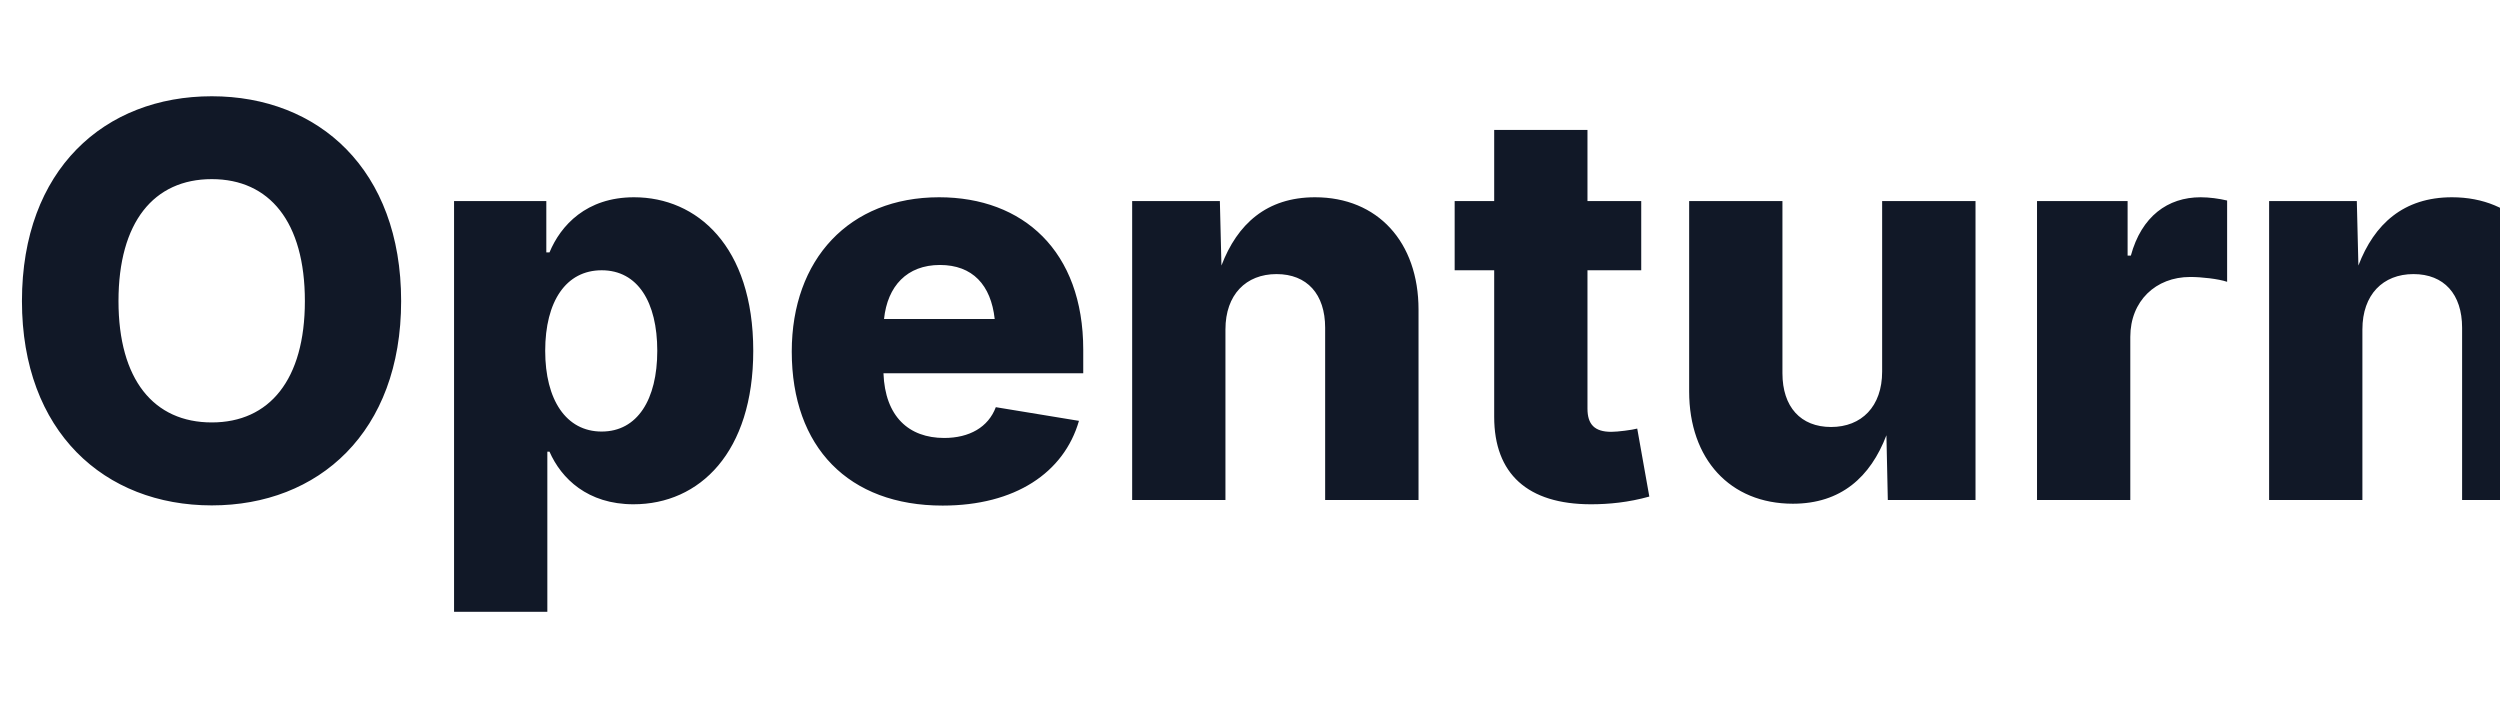
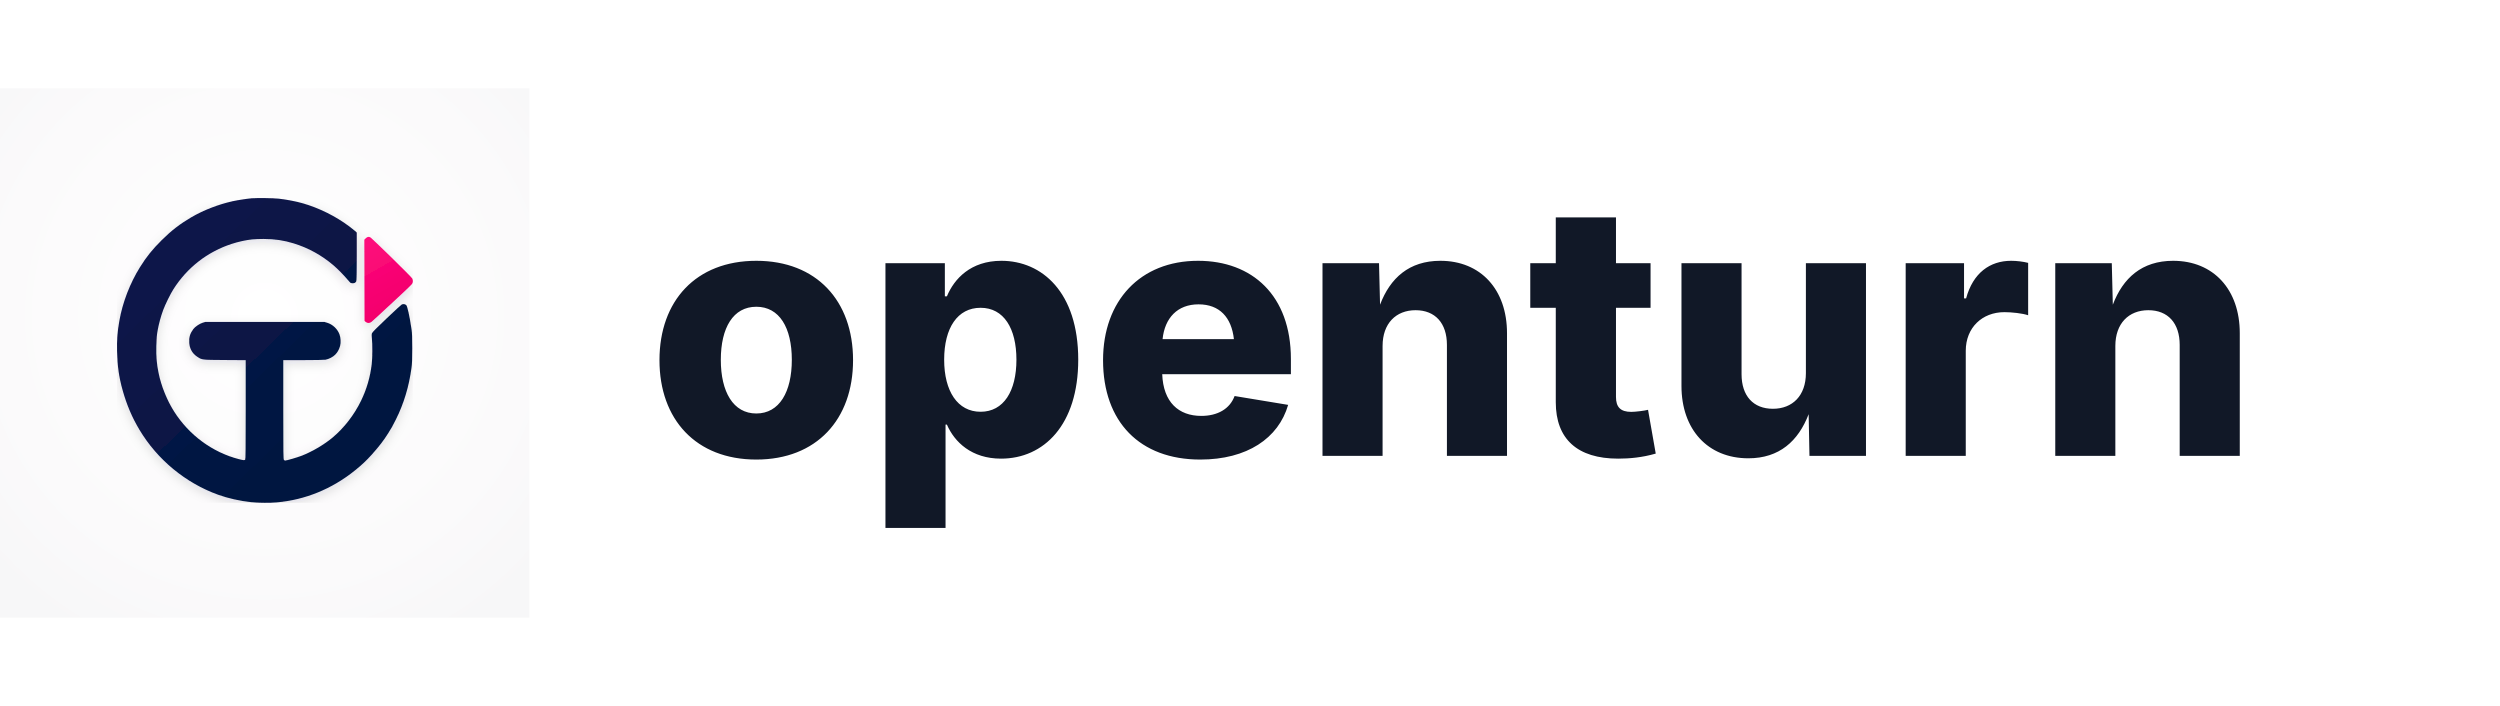
- <svg xmlns="http://www.w3.org/2000/svg" width="420" height="120" viewBox="0 0 420 120" fill="none" role="img" aria-labelledby="title">
-   <text x="0" y="84" fill="#111827" font-family="Inter, ui-sans-serif, system-ui, -apple-system, BlinkMacSystemFont, Segoe UI, sans-serif" font-size="92" font-weight="760">Openturn</text>
+ <svg xmlns="http://www.w3.org/2000/svg" width="340" height="96" viewBox="0 0 340 96" fill="none" role="img" aria-labelledby="title desc">
+   <defs>
+     <radialGradient id="background" cx="50%" cy="43%" r="70%">
+       <stop offset="0" stop-color="#fff" />
+       <stop offset=".72" stop-color="#fbfafb" />
+       <stop offset="1" stop-color="#f7f7f8" />
+     </radialGradient>
+     <linearGradient id="navy" x1="274" y1="257" x2="977" y2="984" gradientUnits="userSpaceOnUse">
+       <stop offset="0" stop-color="#07194b" />
+       <stop offset="1" stop-color="#06133d" />
+     </linearGradient>
+     <linearGradient id="pink" x1="862" y1="352" x2="978" y2="556" gradientUnits="userSpaceOnUse">
+       <stop offset="0" stop-color="#ff0a7d" />
+       <stop offset="1" stop-color="#f00067" />
+     </linearGradient>
+     <filter id="mark-shadow" x="0" y="0" width="100%" height="100%" color-interpolation-filters="sRGB">
+       <feDropShadow dx="0" dy="8" stdDeviation="12" flood-color="#06133d" flood-opacity=".13" />
+     </filter>
+   </defs>
+   <svg x="0" y="12" width="72" height="72" viewBox="0 0 1254 1254" aria-hidden="true">
+     <rect width="1254" height="1254" fill="url(#background)" />
+     <g filter="url(#mark-shadow)">
+       <path fill="url(#navy)" d="M 596 260.686 C 586.576 261.390, 562.034 265.185, 551 267.643 C 517.369 275.136, 481.334 289.124, 453.344 305.550 C 426.105 321.535, 405.818 337.213, 382.887 359.998 C 361.106 381.643, 347.042 399.127, 331.811 423.500 C 307.785 461.944, 290.297 507.445, 282.606 551.520 C 278.021 577.797, 276.690 595.919, 277.322 623.500 C 278.125 658.558, 281.893 684.837, 290.514 715.500 C 300.235 750.079, 312.641 779.288, 329.958 808.365 C 372.367 879.574, 439.516 935.085, 516.980 962.975 C 539.898 971.226, 569.445 977.862, 594.759 980.444 C 612.326 982.235, 639.337 982.460, 656 980.953 C 723.176 974.879, 785.888 949.266, 840.274 905.693 C 856.316 892.841, 868.562 881.327, 880.866 867.527 C 898.398 847.866, 908.386 834.848, 919.633 817 C 927.847 803.966, 929.729 800.597, 937.827 784.426 C 956.486 747.170, 968.669 706.836, 974.691 662.381 C 976.057 652.301, 976.440 642.216, 976.451 616 C 976.463 589.096, 976.118 580.137, 974.698 570.500 C 970.307 540.699, 965.138 516.915, 962.392 513.881 C 960.109 511.357, 954.813 510.503, 951.722 512.160 C 950.347 512.897, 934.113 527.842, 915.648 545.372 C 891.273 568.511, 881.774 578.155, 880.977 580.571 C 880.182 582.977, 880.178 586.585, 880.962 593.612 C 882.510 607.494, 882.283 638.329, 880.524 653.244 C 876.894 684.009, 868.829 711.898, 855.581 739.500 C 839.546 772.909, 815.378 804.293, 788.023 827.231 C 767.890 844.113, 739.298 860.937, 714.360 870.575 C 704.193 874.505, 678.615 881.988, 675.321 881.997 C 674.673 881.999, 673.436 881.293, 672.571 880.429 C 671.161 879.018, 671 866.848, 671 761.429 L 671 644 718.364 644 C 746.398 644, 767.924 643.583, 771.109 642.979 C 779.242 641.437, 788.390 636.706, 793.908 631.188 C 799.389 625.706, 802.973 619.342, 805.529 610.549 C 807.763 602.863, 807.125 590.700, 804.071 582.760 C 799.228 570.168, 788.219 559.700, 775.667 555.754 L 768.500 553.500 627.500 553.500 L 486.500 553.500 480.500 555.305 C 472.683 557.658, 461.912 564.980, 457.640 570.847 C 450.077 581.232, 447.435 590.161, 448.232 602.641 C 449.144 616.913, 455.402 628.051, 466.826 635.729 C 478.454 643.544, 477.309 643.405, 532.750 643.767 L 582 644.088 582 761.344 C 582 851.210, 581.720 878.880, 580.800 879.800 C 579.060 881.540, 576.398 881.306, 565.359 878.441 C 503.156 862.299, 447.720 821.474, 412.434 765.820 C 395.432 739.005, 381.861 705.333, 375.565 674.347 C 371.097 652.358, 369.724 635.911, 370.275 611 C 370.674 592.965, 371.280 585.623, 373.325 574 C 376.088 558.309, 380.809 540.883, 386.513 525.327 C 391.167 512.634, 403.291 487.922, 410.354 476.730 C 442.844 425.254, 490.631 387.857, 548.167 368.882 C 564.022 363.653, 581.803 359.728, 597.211 358.055 C 602.551 357.475, 614.719 357, 624.249 357 C 650.225 357, 672.600 360.306, 696 367.601 C 731.045 378.527, 761.727 395.474, 790 419.521 C 799.482 427.585, 814.754 443.108, 822.940 453 C 825.899 456.575, 829.035 460.048, 829.910 460.718 C 830.784 461.388, 833.300 461.936, 835.500 461.936 C 839.834 461.936, 842.022 460.724, 843.837 457.316 C 844.682 455.729, 845 439.629, 845 398.467 L 845 341.802 841.750 338.746 C 839.962 337.065, 833.550 331.965, 827.500 327.413 C 795.666 303.462, 755.965 283.715, 717.225 272.565 C 701.094 267.922, 677.602 263.415, 659.778 261.545 C 646.457 260.147, 609.810 259.653, 596 260.686" />
+       <path fill="url(#pink)" d="M 866.385 355.415 L 862.970 358.830 863.235 455.002 L 863.500 551.174 866.306 553.587 C 870.253 556.982, 875.804 556.855, 880.173 553.270 C 883.483 550.555, 899.178 536.076, 947.946 490.748 C 962 477.685, 974.513 465.581, 975.750 463.850 C 978.374 460.182, 978.655 455.169, 976.490 450.651 C 975.660 448.918, 953.774 426.800, 927.856 401.500 C 901.938 376.200, 879.555 354.715, 878.116 353.757 C 873.984 351.003, 870.273 351.527, 866.385 355.415" />
+     </g>
+   </svg>
+   <text x="88" y="62" fill="#111827" font-family="Inter, ui-sans-serif, system-ui, -apple-system, BlinkMacSystemFont, Segoe UI, sans-serif" font-size="48" font-weight="760">openturn</text>
</svg>
